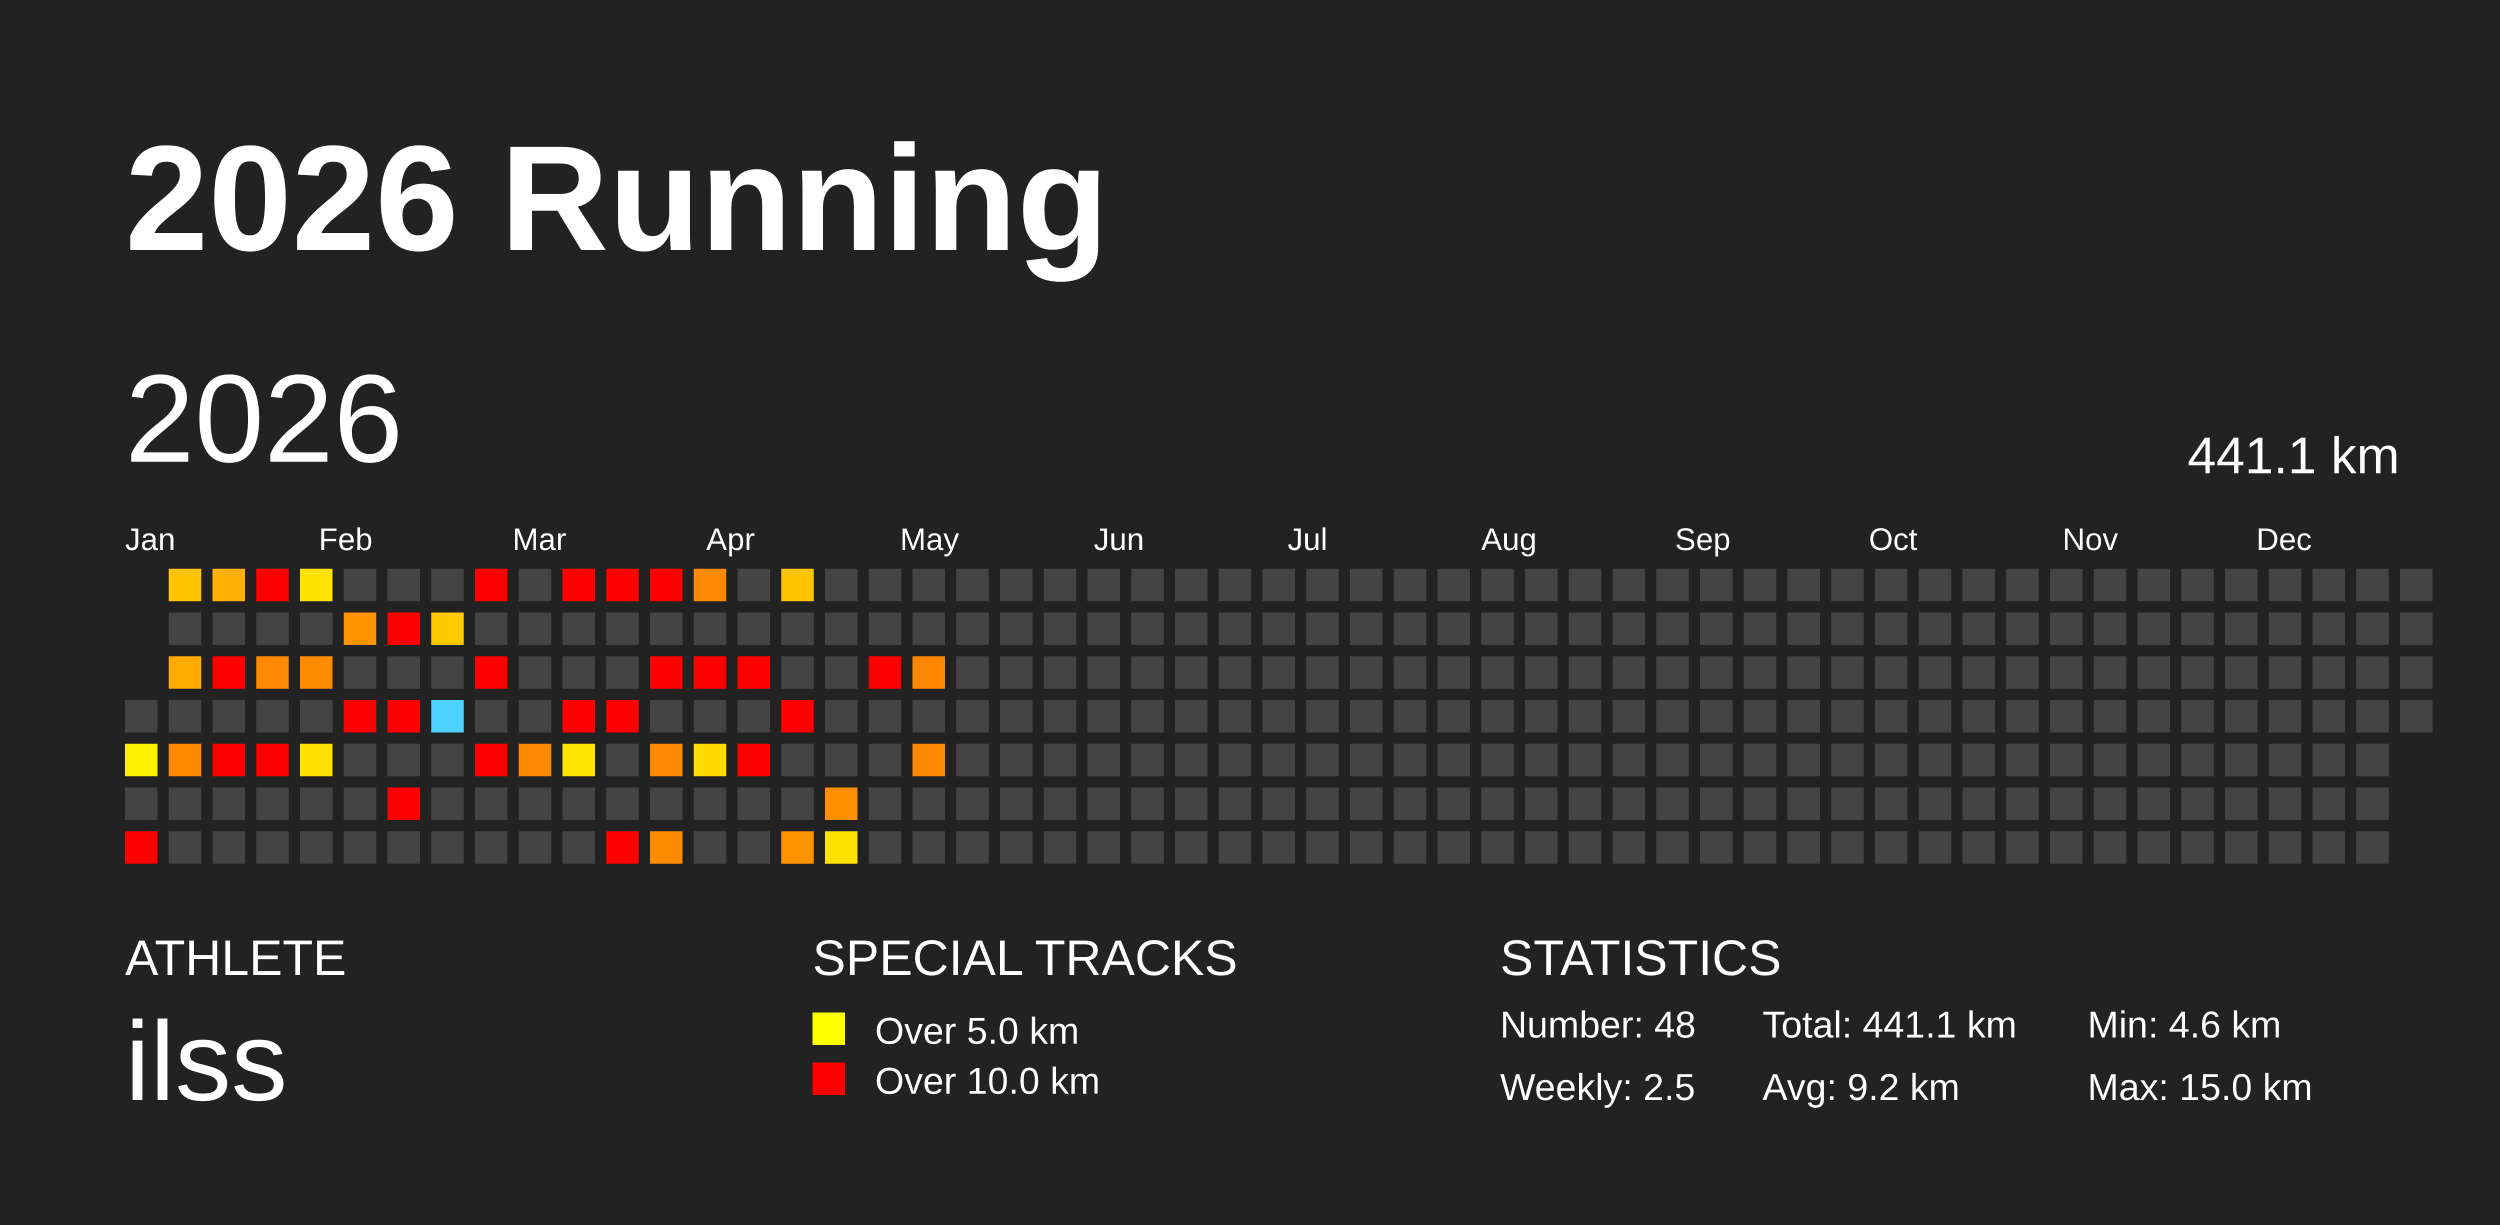
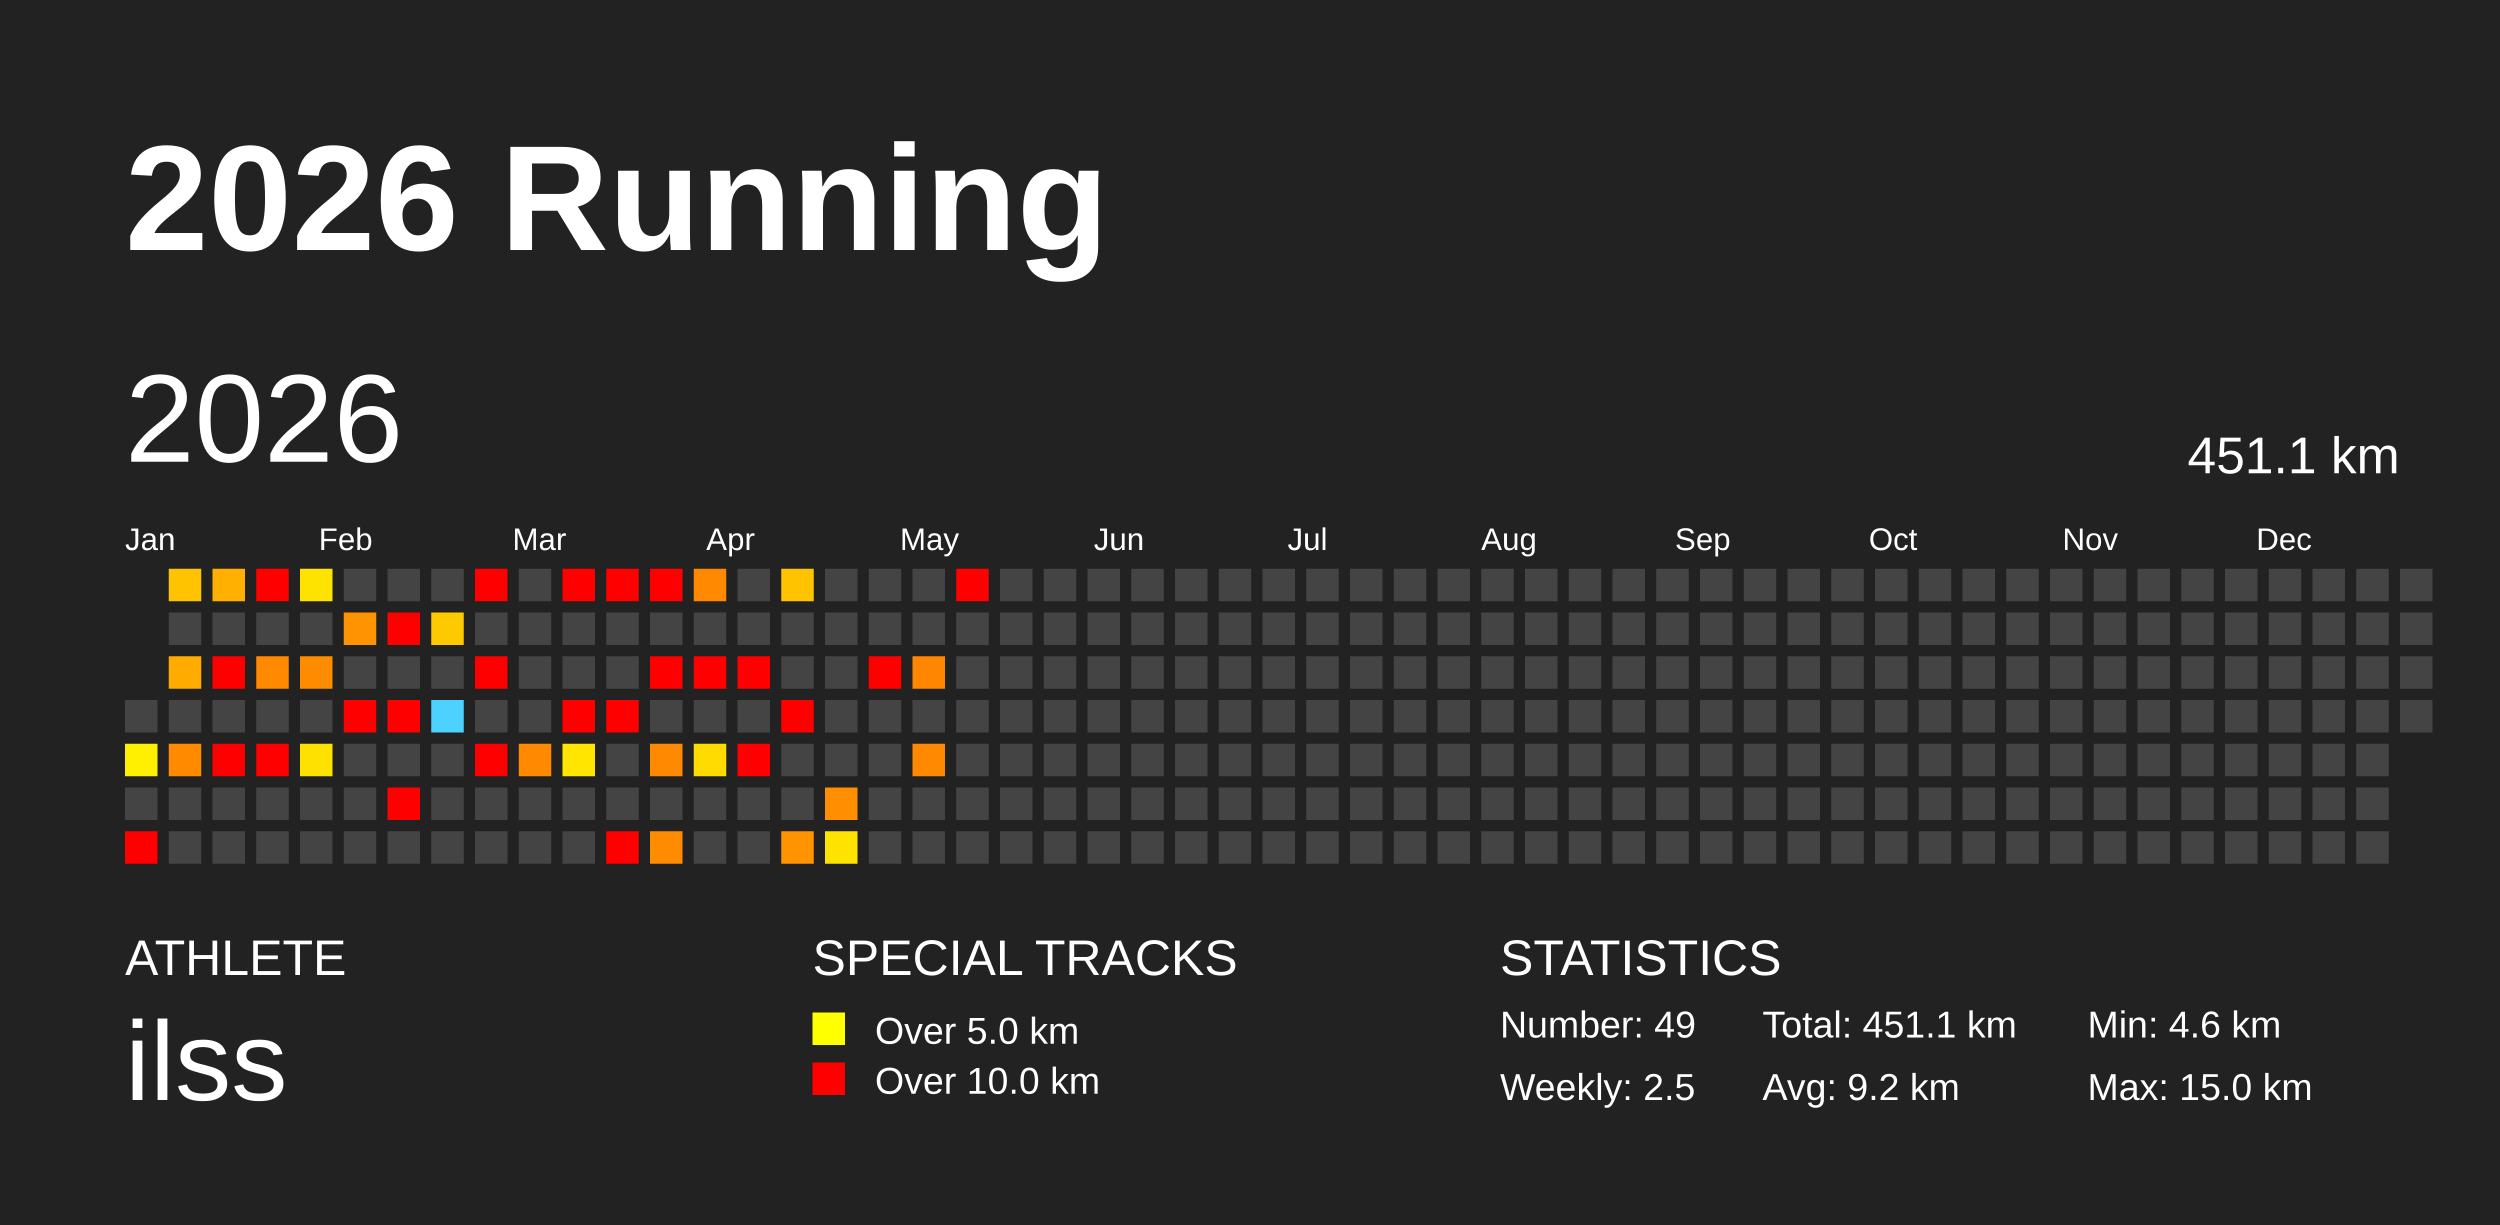
<svg xmlns="http://www.w3.org/2000/svg" baseProfile="full" height="98mm" version="1.1" viewBox="0,0,200,98" width="200mm">
  <defs />
  <rect fill="#222222" height="98" width="200" x="0" y="0" />
  <text fill="#FFFFFF" style="font-size:12px; font-family:Arial; font-weight:bold;" x="10" y="20">2026 Running</text>
  <text fill="#FFFFFF" style="font-size:4px; font-family:Arial" x="10" y="78">ATHLETE</text>
  <text fill="#FFFFFF" style="font-size:9px; font-family:Arial" x="10" y="88">ilss</text>
  <text fill="#FFFFFF" style="font-size:4px; font-family:Arial" x="65" y="78">SPECIAL TRACKS</text>
  <rect fill="yellow" height="2.6" width="2.6" x="65" y="81" />
  <text fill="#FFFFFF" style="font-size:3px; font-family:Arial" x="70" y="83.5">Over 5.0 km</text>
  <rect fill="red" height="2.6" width="2.6" x="65" y="85" />
  <text fill="#FFFFFF" style="font-size:3px; font-family:Arial" x="70" y="87.5">Over 10.0 km</text>
  <text fill="#FFFFFF" style="font-size:4px; font-family:Arial" x="120" y="78">STATISTICS</text>
-   <text fill="#FFFFFF" style="font-size:3px; font-family:Arial" x="120" y="83">Number: 48</text>
+   <text fill="#FFFFFF" style="font-size:3px; font-family:Arial" x="120" y="83">Number: 49</text>
  <text fill="#FFFFFF" style="font-size:3px; font-family:Arial" x="120" y="88">Weekly: 2.5</text>
-   <text fill="#FFFFFF" style="font-size:3px; font-family:Arial" x="141" y="83">Total: 441.1 km</text>
+   <text fill="#FFFFFF" style="font-size:3px; font-family:Arial" x="141" y="83">Total: 451.1 km</text>
  <text fill="#FFFFFF" style="font-size:3px; font-family:Arial" x="141" y="88">Avg: 9.2 km</text>
  <text fill="#FFFFFF" style="font-size:3px; font-family:Arial" x="167" y="83">Min: 4.6 km</text>
  <text fill="#FFFFFF" style="font-size:3px; font-family:Arial" x="167" y="88">Max: 15.0 km</text>
  <text dominant-baseline="hanging" fill="#FFFFFF" style="font-size:10.0px; font-family:Arial;" x="10" y="30">2026</text>
-   <text dominant-baseline="hanging" fill="#FFFFFF" style="font-size:4.125px; font-family:Arial;" x="175" y="35">441.1 km</text>
+   <text dominant-baseline="hanging" fill="#FFFFFF" style="font-size:4.125px; font-family:Arial;" x="175" y="35">451.1 km</text>
  <text fill="#FFFFFF" style="font-size:2.5px; font-family:Arial" x="10.0" y="44">Jan</text>
  <text fill="#FFFFFF" style="font-size:2.5px; font-family:Arial" x="25.5" y="44">Feb</text>
  <text fill="#FFFFFF" style="font-size:2.5px; font-family:Arial" x="41.0" y="44">Mar</text>
  <text fill="#FFFFFF" style="font-size:2.5px; font-family:Arial" x="56.5" y="44">Apr</text>
  <text fill="#FFFFFF" style="font-size:2.5px; font-family:Arial" x="72.0" y="44">May</text>
  <text fill="#FFFFFF" style="font-size:2.5px; font-family:Arial" x="87.5" y="44">Jun</text>
  <text fill="#FFFFFF" style="font-size:2.5px; font-family:Arial" x="103.0" y="44">Jul</text>
  <text fill="#FFFFFF" style="font-size:2.5px; font-family:Arial" x="118.5" y="44">Aug</text>
  <text fill="#FFFFFF" style="font-size:2.5px; font-family:Arial" x="134.0" y="44">Sep</text>
  <text fill="#FFFFFF" style="font-size:2.5px; font-family:Arial" x="149.5" y="44">Oct</text>
  <text fill="#FFFFFF" style="font-size:2.5px; font-family:Arial" x="165.0" y="44">Nov</text>
  <text fill="#FFFFFF" style="font-size:2.5px; font-family:Arial" x="180.5" y="44">Dec</text>
  <rect fill="#444444" height="2.6" width="2.6" x="10.0" y="56.0" />
  <rect fill="#ffef00" height="2.6" width="2.6" x="10.0" y="59.5" />
  <rect fill="#444444" height="2.6" width="2.6" x="10.0" y="63.0" />
  <rect fill="red" height="2.6" width="2.6" x="10.0" y="66.5" />
  <rect fill="#ffc300" height="2.6" width="2.6" x="13.5" y="45.5" />
  <rect fill="#444444" height="2.6" width="2.6" x="13.5" y="49.0" />
  <rect fill="#ffab00" height="2.6" width="2.6" x="13.5" y="52.5" />
  <rect fill="#444444" height="2.6" width="2.6" x="13.5" y="56.0" />
  <rect fill="#ff8a00" height="2.6" width="2.6" x="13.5" y="59.5" />
  <rect fill="#444444" height="2.6" width="2.6" x="13.5" y="63.0" />
  <rect fill="#444444" height="2.6" width="2.6" x="13.5" y="66.5" />
  <rect fill="#ffb000" height="2.6" width="2.6" x="17.0" y="45.5" />
  <rect fill="#444444" height="2.6" width="2.6" x="17.0" y="49.0" />
  <rect fill="red" height="2.6" width="2.6" x="17.0" y="52.5" />
  <rect fill="#444444" height="2.6" width="2.6" x="17.0" y="56.0" />
  <rect fill="red" height="2.6" width="2.6" x="17.0" y="59.5" />
  <rect fill="#444444" height="2.6" width="2.6" x="17.0" y="63.0" />
  <rect fill="#444444" height="2.6" width="2.6" x="17.0" y="66.5" />
  <rect fill="red" height="2.6" width="2.6" x="20.5" y="45.5" />
  <rect fill="#444444" height="2.6" width="2.6" x="20.5" y="49.0" />
  <rect fill="#ff8900" height="2.6" width="2.6" x="20.5" y="52.5" />
  <rect fill="#444444" height="2.6" width="2.6" x="20.5" y="56.0" />
  <rect fill="red" height="2.6" width="2.6" x="20.5" y="59.5" />
  <rect fill="#444444" height="2.6" width="2.6" x="20.5" y="63.0" />
  <rect fill="#444444" height="2.6" width="2.6" x="20.5" y="66.5" />
  <rect fill="#ffe300" height="2.6" width="2.6" x="24.0" y="45.5" />
  <rect fill="#444444" height="2.6" width="2.6" x="24.0" y="49.0" />
  <rect fill="#ff8b00" height="2.6" width="2.6" x="24.0" y="52.5" />
  <rect fill="#444444" height="2.6" width="2.6" x="24.0" y="56.0" />
  <rect fill="#ffe100" height="2.6" width="2.6" x="24.0" y="59.5" />
  <rect fill="#444444" height="2.6" width="2.6" x="24.0" y="63.0" />
  <rect fill="#444444" height="2.6" width="2.6" x="24.0" y="66.5" />
  <rect fill="#444444" height="2.6" width="2.6" x="27.5" y="45.5" />
  <rect fill="#ff9300" height="2.6" width="2.6" x="27.5" y="49.0" />
  <rect fill="#444444" height="2.6" width="2.6" x="27.5" y="52.5" />
  <rect fill="red" height="2.6" width="2.6" x="27.5" y="56.0" />
  <rect fill="#444444" height="2.6" width="2.6" x="27.5" y="59.5" />
  <rect fill="#444444" height="2.6" width="2.6" x="27.5" y="63.0" />
  <rect fill="#444444" height="2.6" width="2.6" x="27.5" y="66.5" />
  <rect fill="#444444" height="2.6" width="2.6" x="31.0" y="45.5" />
  <rect fill="red" height="2.6" width="2.6" x="31.0" y="49.0" />
  <rect fill="#444444" height="2.6" width="2.6" x="31.0" y="52.5" />
  <rect fill="red" height="2.6" width="2.6" x="31.0" y="56.0" />
  <rect fill="#444444" height="2.6" width="2.6" x="31.0" y="59.5" />
  <rect fill="red" height="2.6" width="2.6" x="31.0" y="63.0" />
  <rect fill="#444444" height="2.6" width="2.6" x="31.0" y="66.5" />
  <rect fill="#444444" height="2.6" width="2.6" x="34.5" y="45.5" />
  <rect fill="#ffc900" height="2.6" width="2.6" x="34.5" y="49.0" />
  <rect fill="#444444" height="2.6" width="2.6" x="34.5" y="52.5" />
  <rect fill="#4dd2ff" height="2.6" width="2.6" x="34.5" y="56.0" />
  <rect fill="#444444" height="2.6" width="2.6" x="34.5" y="59.5" />
  <rect fill="#444444" height="2.6" width="2.6" x="34.5" y="63.0" />
  <rect fill="#444444" height="2.6" width="2.6" x="34.5" y="66.5" />
  <rect fill="red" height="2.6" width="2.6" x="38.0" y="45.5" />
  <rect fill="#444444" height="2.6" width="2.6" x="38.0" y="49.0" />
  <rect fill="red" height="2.6" width="2.6" x="38.0" y="52.5" />
  <rect fill="#444444" height="2.6" width="2.6" x="38.0" y="56.0" />
  <rect fill="red" height="2.6" width="2.6" x="38.0" y="59.5" />
  <rect fill="#444444" height="2.6" width="2.6" x="38.0" y="63.0" />
  <rect fill="#444444" height="2.6" width="2.6" x="38.0" y="66.5" />
  <rect fill="#444444" height="2.6" width="2.6" x="41.5" y="45.5" />
  <rect fill="#444444" height="2.6" width="2.6" x="41.5" y="49.0" />
  <rect fill="#444444" height="2.6" width="2.6" x="41.5" y="52.5" />
  <rect fill="#444444" height="2.6" width="2.6" x="41.5" y="56.0" />
  <rect fill="#ff8900" height="2.6" width="2.6" x="41.5" y="59.5" />
  <rect fill="#444444" height="2.6" width="2.6" x="41.5" y="63.0" />
  <rect fill="#444444" height="2.6" width="2.6" x="41.5" y="66.5" />
  <rect fill="red" height="2.6" width="2.6" x="45.0" y="45.5" />
  <rect fill="#444444" height="2.6" width="2.6" x="45.0" y="49.0" />
  <rect fill="#444444" height="2.6" width="2.6" x="45.0" y="52.5" />
  <rect fill="red" height="2.6" width="2.6" x="45.0" y="56.0" />
  <rect fill="#ffe500" height="2.6" width="2.6" x="45.0" y="59.5" />
  <rect fill="#444444" height="2.6" width="2.6" x="45.0" y="63.0" />
  <rect fill="#444444" height="2.6" width="2.6" x="45.0" y="66.5" />
  <rect fill="red" height="2.6" width="2.6" x="48.5" y="45.5" />
  <rect fill="#444444" height="2.6" width="2.6" x="48.5" y="49.0" />
  <rect fill="#444444" height="2.6" width="2.6" x="48.5" y="52.5" />
  <rect fill="red" height="2.6" width="2.6" x="48.5" y="56.0" />
  <rect fill="#444444" height="2.6" width="2.6" x="48.5" y="59.5" />
  <rect fill="#444444" height="2.6" width="2.6" x="48.5" y="63.0" />
  <rect fill="red" height="2.6" width="2.6" x="48.5" y="66.5" />
  <rect fill="red" height="2.6" width="2.6" x="52.0" y="45.5" />
  <rect fill="#444444" height="2.6" width="2.6" x="52.0" y="49.0" />
  <rect fill="red" height="2.6" width="2.6" x="52.0" y="52.5" />
  <rect fill="#444444" height="2.6" width="2.6" x="52.0" y="56.0" />
  <rect fill="#ff8900" height="2.6" width="2.6" x="52.0" y="59.5" />
  <rect fill="#444444" height="2.6" width="2.6" x="52.0" y="63.0" />
  <rect fill="#ff8c00" height="2.6" width="2.6" x="52.0" y="66.5" />
  <rect fill="#ff8900" height="2.6" width="2.6" x="55.5" y="45.5" />
  <rect fill="#444444" height="2.6" width="2.6" x="55.5" y="49.0" />
  <rect fill="red" height="2.6" width="2.6" x="55.5" y="52.5" />
  <rect fill="#444444" height="2.6" width="2.6" x="55.5" y="56.0" />
  <rect fill="#ffdb00" height="2.6" width="2.6" x="55.5" y="59.5" />
  <rect fill="#444444" height="2.6" width="2.6" x="55.5" y="63.0" />
  <rect fill="#444444" height="2.6" width="2.6" x="55.5" y="66.5" />
  <rect fill="#444444" height="2.6" width="2.6" x="59.0" y="45.5" />
  <rect fill="#444444" height="2.6" width="2.6" x="59.0" y="49.0" />
  <rect fill="red" height="2.6" width="2.6" x="59.0" y="52.5" />
  <rect fill="#444444" height="2.6" width="2.6" x="59.0" y="56.0" />
  <rect fill="red" height="2.6" width="2.6" x="59.0" y="59.5" />
  <rect fill="#444444" height="2.6" width="2.6" x="59.0" y="63.0" />
  <rect fill="#444444" height="2.6" width="2.6" x="59.0" y="66.5" />
  <rect fill="#ffc300" height="2.6" width="2.6" x="62.5" y="45.5" />
  <rect fill="#444444" height="2.6" width="2.6" x="62.5" y="49.0" />
  <rect fill="#444444" height="2.6" width="2.6" x="62.5" y="52.5" />
  <rect fill="red" height="2.6" width="2.6" x="62.5" y="56.0" />
  <rect fill="#444444" height="2.6" width="2.6" x="62.5" y="59.5" />
  <rect fill="#444444" height="2.6" width="2.6" x="62.5" y="63.0" />
  <rect fill="#ff9300" height="2.6" width="2.6" x="62.5" y="66.5" />
  <rect fill="#444444" height="2.6" width="2.6" x="66.0" y="45.5" />
  <rect fill="#444444" height="2.6" width="2.6" x="66.0" y="49.0" />
  <rect fill="#444444" height="2.6" width="2.6" x="66.0" y="52.5" />
  <rect fill="#444444" height="2.6" width="2.6" x="66.0" y="56.0" />
  <rect fill="#444444" height="2.6" width="2.6" x="66.0" y="59.5" />
  <rect fill="#ff8e00" height="2.6" width="2.6" x="66.0" y="63.0" />
  <rect fill="#ffe300" height="2.6" width="2.6" x="66.0" y="66.5" />
  <rect fill="#444444" height="2.6" width="2.6" x="69.5" y="45.5" />
  <rect fill="#444444" height="2.6" width="2.6" x="69.5" y="49.0" />
  <rect fill="red" height="2.6" width="2.6" x="69.5" y="52.5" />
  <rect fill="#444444" height="2.6" width="2.6" x="69.5" y="56.0" />
  <rect fill="#444444" height="2.6" width="2.6" x="69.5" y="59.5" />
  <rect fill="#444444" height="2.6" width="2.6" x="69.5" y="63.0" />
  <rect fill="#444444" height="2.6" width="2.6" x="69.5" y="66.5" />
  <rect fill="#444444" height="2.6" width="2.6" x="73.0" y="45.5" />
  <rect fill="#444444" height="2.6" width="2.6" x="73.0" y="49.0" />
  <rect fill="#ff8600" height="2.6" width="2.6" x="73.0" y="52.5" />
  <rect fill="#444444" height="2.6" width="2.6" x="73.0" y="56.0" />
  <rect fill="#ff8900" height="2.6" width="2.6" x="73.0" y="59.5" />
  <rect fill="#444444" height="2.6" width="2.6" x="73.0" y="63.0" />
  <rect fill="#444444" height="2.6" width="2.6" x="73.0" y="66.5" />
-   <rect fill="#444444" height="2.6" width="2.6" x="76.5" y="45.5" />
+   <rect fill="red" height="2.6" width="2.6" x="76.5" y="45.5" />
  <rect fill="#444444" height="2.6" width="2.6" x="76.5" y="49.0" />
  <rect fill="#444444" height="2.6" width="2.6" x="76.5" y="52.5" />
  <rect fill="#444444" height="2.6" width="2.6" x="76.5" y="56.0" />
  <rect fill="#444444" height="2.6" width="2.6" x="76.5" y="59.5" />
  <rect fill="#444444" height="2.6" width="2.6" x="76.5" y="63.0" />
  <rect fill="#444444" height="2.6" width="2.6" x="76.5" y="66.5" />
  <rect fill="#444444" height="2.6" width="2.6" x="80.0" y="45.5" />
  <rect fill="#444444" height="2.6" width="2.6" x="80.0" y="49.0" />
  <rect fill="#444444" height="2.6" width="2.6" x="80.0" y="52.5" />
  <rect fill="#444444" height="2.6" width="2.6" x="80.0" y="56.0" />
  <rect fill="#444444" height="2.6" width="2.6" x="80.0" y="59.5" />
  <rect fill="#444444" height="2.6" width="2.6" x="80.0" y="63.0" />
  <rect fill="#444444" height="2.6" width="2.6" x="80.0" y="66.5" />
  <rect fill="#444444" height="2.6" width="2.6" x="83.5" y="45.5" />
  <rect fill="#444444" height="2.6" width="2.6" x="83.5" y="49.0" />
  <rect fill="#444444" height="2.6" width="2.6" x="83.5" y="52.5" />
  <rect fill="#444444" height="2.6" width="2.6" x="83.5" y="56.0" />
  <rect fill="#444444" height="2.6" width="2.6" x="83.5" y="59.5" />
  <rect fill="#444444" height="2.6" width="2.6" x="83.5" y="63.0" />
  <rect fill="#444444" height="2.6" width="2.6" x="83.5" y="66.5" />
  <rect fill="#444444" height="2.6" width="2.6" x="87.0" y="45.5" />
  <rect fill="#444444" height="2.6" width="2.6" x="87.0" y="49.0" />
  <rect fill="#444444" height="2.6" width="2.6" x="87.0" y="52.5" />
  <rect fill="#444444" height="2.6" width="2.6" x="87.0" y="56.0" />
  <rect fill="#444444" height="2.6" width="2.6" x="87.0" y="59.5" />
  <rect fill="#444444" height="2.6" width="2.6" x="87.0" y="63.0" />
  <rect fill="#444444" height="2.6" width="2.6" x="87.0" y="66.5" />
  <rect fill="#444444" height="2.6" width="2.6" x="90.5" y="45.5" />
  <rect fill="#444444" height="2.6" width="2.6" x="90.5" y="49.0" />
  <rect fill="#444444" height="2.6" width="2.6" x="90.5" y="52.5" />
  <rect fill="#444444" height="2.6" width="2.6" x="90.5" y="56.0" />
  <rect fill="#444444" height="2.6" width="2.6" x="90.5" y="59.5" />
  <rect fill="#444444" height="2.6" width="2.6" x="90.5" y="63.0" />
  <rect fill="#444444" height="2.6" width="2.6" x="90.5" y="66.5" />
  <rect fill="#444444" height="2.6" width="2.6" x="94.0" y="45.5" />
  <rect fill="#444444" height="2.6" width="2.6" x="94.0" y="49.0" />
  <rect fill="#444444" height="2.6" width="2.6" x="94.0" y="52.5" />
  <rect fill="#444444" height="2.6" width="2.6" x="94.0" y="56.0" />
  <rect fill="#444444" height="2.6" width="2.6" x="94.0" y="59.5" />
  <rect fill="#444444" height="2.6" width="2.6" x="94.0" y="63.0" />
  <rect fill="#444444" height="2.6" width="2.6" x="94.0" y="66.5" />
  <rect fill="#444444" height="2.6" width="2.6" x="97.5" y="45.5" />
  <rect fill="#444444" height="2.6" width="2.6" x="97.5" y="49.0" />
  <rect fill="#444444" height="2.6" width="2.6" x="97.5" y="52.5" />
  <rect fill="#444444" height="2.6" width="2.6" x="97.5" y="56.0" />
  <rect fill="#444444" height="2.6" width="2.6" x="97.5" y="59.5" />
  <rect fill="#444444" height="2.6" width="2.6" x="97.5" y="63.0" />
  <rect fill="#444444" height="2.6" width="2.6" x="97.5" y="66.5" />
  <rect fill="#444444" height="2.6" width="2.6" x="101.0" y="45.5" />
  <rect fill="#444444" height="2.6" width="2.6" x="101.0" y="49.0" />
  <rect fill="#444444" height="2.6" width="2.6" x="101.0" y="52.5" />
  <rect fill="#444444" height="2.6" width="2.6" x="101.0" y="56.0" />
  <rect fill="#444444" height="2.6" width="2.6" x="101.0" y="59.5" />
  <rect fill="#444444" height="2.6" width="2.6" x="101.0" y="63.0" />
  <rect fill="#444444" height="2.6" width="2.6" x="101.0" y="66.5" />
  <rect fill="#444444" height="2.6" width="2.6" x="104.5" y="45.5" />
  <rect fill="#444444" height="2.6" width="2.6" x="104.5" y="49.0" />
  <rect fill="#444444" height="2.6" width="2.6" x="104.5" y="52.5" />
  <rect fill="#444444" height="2.6" width="2.6" x="104.5" y="56.0" />
  <rect fill="#444444" height="2.6" width="2.6" x="104.5" y="59.5" />
  <rect fill="#444444" height="2.6" width="2.6" x="104.5" y="63.0" />
  <rect fill="#444444" height="2.6" width="2.6" x="104.5" y="66.5" />
  <rect fill="#444444" height="2.6" width="2.6" x="108.0" y="45.5" />
  <rect fill="#444444" height="2.6" width="2.6" x="108.0" y="49.0" />
  <rect fill="#444444" height="2.6" width="2.6" x="108.0" y="52.5" />
  <rect fill="#444444" height="2.6" width="2.6" x="108.0" y="56.0" />
  <rect fill="#444444" height="2.6" width="2.6" x="108.0" y="59.5" />
  <rect fill="#444444" height="2.6" width="2.6" x="108.0" y="63.0" />
  <rect fill="#444444" height="2.6" width="2.6" x="108.0" y="66.5" />
  <rect fill="#444444" height="2.6" width="2.6" x="111.5" y="45.5" />
  <rect fill="#444444" height="2.6" width="2.6" x="111.5" y="49.0" />
  <rect fill="#444444" height="2.6" width="2.6" x="111.5" y="52.5" />
  <rect fill="#444444" height="2.6" width="2.6" x="111.5" y="56.0" />
  <rect fill="#444444" height="2.6" width="2.6" x="111.5" y="59.5" />
  <rect fill="#444444" height="2.6" width="2.6" x="111.5" y="63.0" />
  <rect fill="#444444" height="2.6" width="2.6" x="111.5" y="66.5" />
  <rect fill="#444444" height="2.6" width="2.6" x="115.0" y="45.5" />
  <rect fill="#444444" height="2.6" width="2.6" x="115.0" y="49.0" />
  <rect fill="#444444" height="2.6" width="2.6" x="115.0" y="52.5" />
  <rect fill="#444444" height="2.6" width="2.6" x="115.0" y="56.0" />
  <rect fill="#444444" height="2.6" width="2.6" x="115.0" y="59.5" />
  <rect fill="#444444" height="2.6" width="2.6" x="115.0" y="63.0" />
  <rect fill="#444444" height="2.6" width="2.6" x="115.0" y="66.5" />
  <rect fill="#444444" height="2.6" width="2.6" x="118.5" y="45.5" />
  <rect fill="#444444" height="2.6" width="2.6" x="118.5" y="49.0" />
  <rect fill="#444444" height="2.6" width="2.6" x="118.5" y="52.5" />
  <rect fill="#444444" height="2.6" width="2.6" x="118.5" y="56.0" />
  <rect fill="#444444" height="2.6" width="2.6" x="118.5" y="59.5" />
  <rect fill="#444444" height="2.6" width="2.6" x="118.5" y="63.0" />
  <rect fill="#444444" height="2.6" width="2.6" x="118.5" y="66.5" />
  <rect fill="#444444" height="2.6" width="2.6" x="122.0" y="45.5" />
  <rect fill="#444444" height="2.6" width="2.6" x="122.0" y="49.0" />
  <rect fill="#444444" height="2.6" width="2.6" x="122.0" y="52.5" />
  <rect fill="#444444" height="2.6" width="2.6" x="122.0" y="56.0" />
  <rect fill="#444444" height="2.6" width="2.6" x="122.0" y="59.5" />
  <rect fill="#444444" height="2.6" width="2.6" x="122.0" y="63.0" />
  <rect fill="#444444" height="2.6" width="2.6" x="122.0" y="66.5" />
  <rect fill="#444444" height="2.6" width="2.6" x="125.5" y="45.5" />
  <rect fill="#444444" height="2.6" width="2.6" x="125.5" y="49.0" />
  <rect fill="#444444" height="2.6" width="2.6" x="125.5" y="52.5" />
  <rect fill="#444444" height="2.6" width="2.6" x="125.5" y="56.0" />
  <rect fill="#444444" height="2.6" width="2.6" x="125.5" y="59.5" />
  <rect fill="#444444" height="2.6" width="2.6" x="125.5" y="63.0" />
  <rect fill="#444444" height="2.6" width="2.6" x="125.5" y="66.5" />
  <rect fill="#444444" height="2.6" width="2.6" x="129.0" y="45.5" />
  <rect fill="#444444" height="2.6" width="2.6" x="129.0" y="49.0" />
  <rect fill="#444444" height="2.6" width="2.6" x="129.0" y="52.5" />
  <rect fill="#444444" height="2.6" width="2.6" x="129.0" y="56.0" />
  <rect fill="#444444" height="2.6" width="2.6" x="129.0" y="59.5" />
  <rect fill="#444444" height="2.6" width="2.6" x="129.0" y="63.0" />
  <rect fill="#444444" height="2.6" width="2.6" x="129.0" y="66.5" />
  <rect fill="#444444" height="2.6" width="2.6" x="132.5" y="45.5" />
  <rect fill="#444444" height="2.6" width="2.6" x="132.5" y="49.0" />
  <rect fill="#444444" height="2.6" width="2.6" x="132.5" y="52.5" />
  <rect fill="#444444" height="2.6" width="2.6" x="132.5" y="56.0" />
  <rect fill="#444444" height="2.6" width="2.6" x="132.5" y="59.5" />
  <rect fill="#444444" height="2.6" width="2.6" x="132.5" y="63.0" />
  <rect fill="#444444" height="2.6" width="2.6" x="132.5" y="66.5" />
  <rect fill="#444444" height="2.6" width="2.6" x="136.0" y="45.5" />
  <rect fill="#444444" height="2.6" width="2.6" x="136.0" y="49.0" />
  <rect fill="#444444" height="2.6" width="2.6" x="136.0" y="52.5" />
  <rect fill="#444444" height="2.6" width="2.6" x="136.0" y="56.0" />
  <rect fill="#444444" height="2.6" width="2.6" x="136.0" y="59.5" />
  <rect fill="#444444" height="2.6" width="2.6" x="136.0" y="63.0" />
  <rect fill="#444444" height="2.6" width="2.6" x="136.0" y="66.5" />
  <rect fill="#444444" height="2.6" width="2.6" x="139.5" y="45.5" />
  <rect fill="#444444" height="2.6" width="2.6" x="139.5" y="49.0" />
  <rect fill="#444444" height="2.6" width="2.6" x="139.5" y="52.5" />
  <rect fill="#444444" height="2.6" width="2.6" x="139.5" y="56.0" />
  <rect fill="#444444" height="2.6" width="2.6" x="139.5" y="59.5" />
  <rect fill="#444444" height="2.6" width="2.6" x="139.5" y="63.0" />
  <rect fill="#444444" height="2.6" width="2.6" x="139.5" y="66.5" />
  <rect fill="#444444" height="2.6" width="2.6" x="143.0" y="45.5" />
  <rect fill="#444444" height="2.6" width="2.6" x="143.0" y="49.0" />
  <rect fill="#444444" height="2.6" width="2.6" x="143.0" y="52.5" />
  <rect fill="#444444" height="2.6" width="2.6" x="143.0" y="56.0" />
  <rect fill="#444444" height="2.6" width="2.6" x="143.0" y="59.5" />
  <rect fill="#444444" height="2.6" width="2.6" x="143.0" y="63.0" />
  <rect fill="#444444" height="2.6" width="2.6" x="143.0" y="66.5" />
  <rect fill="#444444" height="2.6" width="2.6" x="146.5" y="45.5" />
  <rect fill="#444444" height="2.6" width="2.6" x="146.5" y="49.0" />
  <rect fill="#444444" height="2.6" width="2.6" x="146.5" y="52.5" />
  <rect fill="#444444" height="2.6" width="2.6" x="146.5" y="56.0" />
  <rect fill="#444444" height="2.6" width="2.6" x="146.5" y="59.5" />
  <rect fill="#444444" height="2.6" width="2.6" x="146.5" y="63.0" />
  <rect fill="#444444" height="2.6" width="2.6" x="146.5" y="66.5" />
  <rect fill="#444444" height="2.6" width="2.6" x="150.0" y="45.5" />
  <rect fill="#444444" height="2.6" width="2.6" x="150.0" y="49.0" />
  <rect fill="#444444" height="2.6" width="2.6" x="150.0" y="52.5" />
  <rect fill="#444444" height="2.6" width="2.6" x="150.0" y="56.0" />
  <rect fill="#444444" height="2.6" width="2.6" x="150.0" y="59.5" />
  <rect fill="#444444" height="2.6" width="2.6" x="150.0" y="63.0" />
  <rect fill="#444444" height="2.6" width="2.6" x="150.0" y="66.5" />
  <rect fill="#444444" height="2.6" width="2.6" x="153.5" y="45.5" />
  <rect fill="#444444" height="2.6" width="2.6" x="153.5" y="49.0" />
  <rect fill="#444444" height="2.6" width="2.6" x="153.5" y="52.5" />
  <rect fill="#444444" height="2.6" width="2.6" x="153.5" y="56.0" />
  <rect fill="#444444" height="2.6" width="2.6" x="153.5" y="59.5" />
  <rect fill="#444444" height="2.6" width="2.6" x="153.5" y="63.0" />
  <rect fill="#444444" height="2.6" width="2.6" x="153.5" y="66.5" />
  <rect fill="#444444" height="2.6" width="2.6" x="157.0" y="45.5" />
  <rect fill="#444444" height="2.6" width="2.6" x="157.0" y="49.0" />
  <rect fill="#444444" height="2.6" width="2.6" x="157.0" y="52.5" />
  <rect fill="#444444" height="2.6" width="2.6" x="157.0" y="56.0" />
  <rect fill="#444444" height="2.6" width="2.6" x="157.0" y="59.5" />
  <rect fill="#444444" height="2.6" width="2.6" x="157.0" y="63.0" />
  <rect fill="#444444" height="2.6" width="2.6" x="157.0" y="66.5" />
  <rect fill="#444444" height="2.6" width="2.6" x="160.5" y="45.5" />
  <rect fill="#444444" height="2.6" width="2.6" x="160.5" y="49.0" />
  <rect fill="#444444" height="2.6" width="2.6" x="160.5" y="52.5" />
  <rect fill="#444444" height="2.6" width="2.6" x="160.5" y="56.0" />
  <rect fill="#444444" height="2.6" width="2.6" x="160.5" y="59.5" />
  <rect fill="#444444" height="2.6" width="2.6" x="160.5" y="63.0" />
  <rect fill="#444444" height="2.6" width="2.6" x="160.5" y="66.5" />
  <rect fill="#444444" height="2.6" width="2.6" x="164.0" y="45.5" />
  <rect fill="#444444" height="2.6" width="2.6" x="164.0" y="49.0" />
  <rect fill="#444444" height="2.6" width="2.6" x="164.0" y="52.5" />
  <rect fill="#444444" height="2.6" width="2.6" x="164.0" y="56.0" />
  <rect fill="#444444" height="2.6" width="2.6" x="164.0" y="59.5" />
  <rect fill="#444444" height="2.6" width="2.6" x="164.0" y="63.0" />
  <rect fill="#444444" height="2.6" width="2.6" x="164.0" y="66.5" />
  <rect fill="#444444" height="2.6" width="2.6" x="167.5" y="45.5" />
  <rect fill="#444444" height="2.6" width="2.6" x="167.5" y="49.0" />
  <rect fill="#444444" height="2.6" width="2.6" x="167.5" y="52.5" />
  <rect fill="#444444" height="2.6" width="2.6" x="167.5" y="56.0" />
  <rect fill="#444444" height="2.6" width="2.6" x="167.5" y="59.5" />
  <rect fill="#444444" height="2.6" width="2.6" x="167.5" y="63.0" />
  <rect fill="#444444" height="2.6" width="2.6" x="167.5" y="66.5" />
  <rect fill="#444444" height="2.6" width="2.6" x="171.0" y="45.5" />
  <rect fill="#444444" height="2.6" width="2.6" x="171.0" y="49.0" />
  <rect fill="#444444" height="2.6" width="2.6" x="171.0" y="52.5" />
  <rect fill="#444444" height="2.6" width="2.6" x="171.0" y="56.0" />
  <rect fill="#444444" height="2.6" width="2.6" x="171.0" y="59.5" />
  <rect fill="#444444" height="2.6" width="2.6" x="171.0" y="63.0" />
  <rect fill="#444444" height="2.6" width="2.6" x="171.0" y="66.5" />
  <rect fill="#444444" height="2.6" width="2.6" x="174.5" y="45.5" />
  <rect fill="#444444" height="2.6" width="2.6" x="174.5" y="49.0" />
  <rect fill="#444444" height="2.6" width="2.6" x="174.5" y="52.5" />
  <rect fill="#444444" height="2.6" width="2.6" x="174.5" y="56.0" />
  <rect fill="#444444" height="2.6" width="2.6" x="174.5" y="59.5" />
  <rect fill="#444444" height="2.6" width="2.6" x="174.5" y="63.0" />
  <rect fill="#444444" height="2.6" width="2.6" x="174.5" y="66.5" />
  <rect fill="#444444" height="2.6" width="2.6" x="178.0" y="45.5" />
  <rect fill="#444444" height="2.6" width="2.6" x="178.0" y="49.0" />
  <rect fill="#444444" height="2.6" width="2.6" x="178.0" y="52.5" />
  <rect fill="#444444" height="2.6" width="2.6" x="178.0" y="56.0" />
  <rect fill="#444444" height="2.6" width="2.6" x="178.0" y="59.5" />
  <rect fill="#444444" height="2.6" width="2.6" x="178.0" y="63.0" />
  <rect fill="#444444" height="2.6" width="2.6" x="178.0" y="66.5" />
  <rect fill="#444444" height="2.6" width="2.6" x="181.5" y="45.5" />
  <rect fill="#444444" height="2.6" width="2.6" x="181.5" y="49.0" />
  <rect fill="#444444" height="2.6" width="2.6" x="181.5" y="52.5" />
  <rect fill="#444444" height="2.6" width="2.6" x="181.5" y="56.0" />
  <rect fill="#444444" height="2.6" width="2.6" x="181.5" y="59.5" />
  <rect fill="#444444" height="2.6" width="2.6" x="181.5" y="63.0" />
  <rect fill="#444444" height="2.6" width="2.6" x="181.5" y="66.5" />
  <rect fill="#444444" height="2.6" width="2.6" x="185.0" y="45.5" />
  <rect fill="#444444" height="2.6" width="2.6" x="185.0" y="49.0" />
  <rect fill="#444444" height="2.6" width="2.6" x="185.0" y="52.5" />
  <rect fill="#444444" height="2.6" width="2.6" x="185.0" y="56.0" />
  <rect fill="#444444" height="2.6" width="2.6" x="185.0" y="59.5" />
  <rect fill="#444444" height="2.6" width="2.6" x="185.0" y="63.0" />
  <rect fill="#444444" height="2.6" width="2.6" x="185.0" y="66.5" />
  <rect fill="#444444" height="2.6" width="2.6" x="188.5" y="45.5" />
  <rect fill="#444444" height="2.6" width="2.6" x="188.5" y="49.0" />
  <rect fill="#444444" height="2.6" width="2.6" x="188.5" y="52.5" />
  <rect fill="#444444" height="2.6" width="2.6" x="188.5" y="56.0" />
  <rect fill="#444444" height="2.6" width="2.6" x="188.5" y="59.5" />
  <rect fill="#444444" height="2.6" width="2.6" x="188.5" y="63.0" />
  <rect fill="#444444" height="2.6" width="2.6" x="188.5" y="66.5" />
  <rect fill="#444444" height="2.6" width="2.6" x="192.0" y="45.5" />
  <rect fill="#444444" height="2.6" width="2.6" x="192.0" y="49.0" />
  <rect fill="#444444" height="2.6" width="2.6" x="192.0" y="52.5" />
  <rect fill="#444444" height="2.6" width="2.6" x="192.0" y="56.0" />
</svg>
